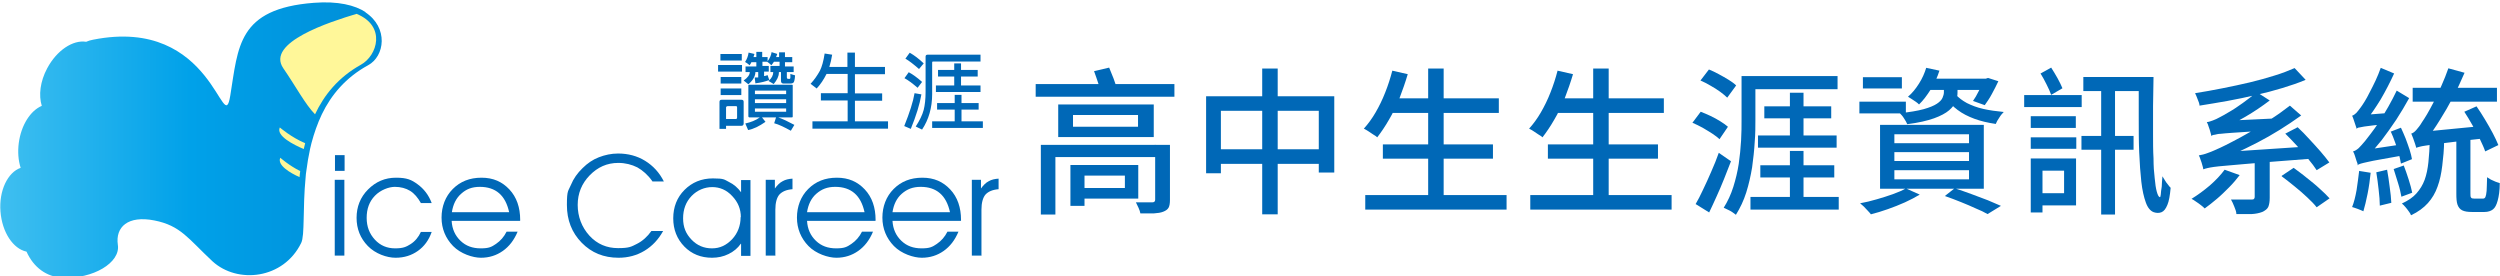
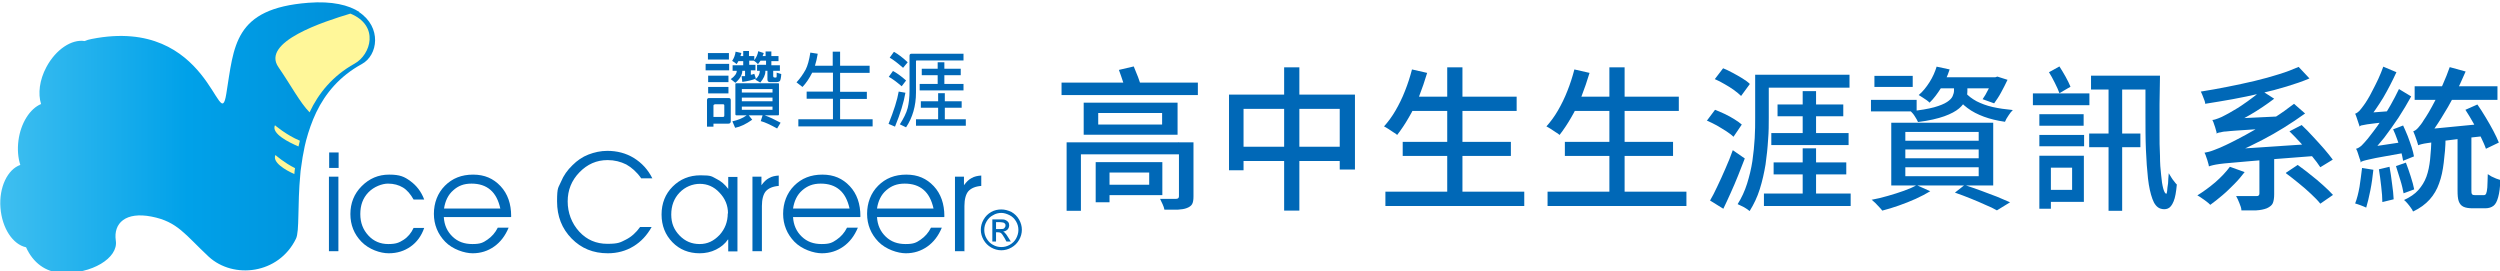
- <svg xmlns="http://www.w3.org/2000/svg" version="1.1" viewBox="0 0 1065 117.3">
+ <svg xmlns="http://www.w3.org/2000/svg" version="1.1" viewBox="0 0 1083.8 117.3">
  <defs>
    <style>
      .cls-1 {
+         fill: #0068b6;
+       }
+ 
+       .cls-2 {
        fill: #0068b7;
      }

-       .cls-2 {
+       .cls-3 {
        fill: url(#_未命名漸層);
      }

-       .cls-3 {
+       .cls-4 {
        fill: #fff799;
      }
    </style>
-     <linearGradient id="_未命名漸層" data-name="未命名漸層" x1=".1" y1="659.7" x2="162.8" y2="659.7" gradientTransform="translate(0 -600)" gradientUnits="userSpaceOnUse">
+     <linearGradient id="_未命名漸層" data-name="未命名漸層" x1=".1" y1="-539.7" x2="162.8" y2="-539.7" gradientTransform="translate(0 -480) scale(1 -1)" gradientUnits="userSpaceOnUse">
      <stop offset="0" stop-color="#3fbff0" />
      <stop offset=".5" stop-color="#00a1e9" />
      <stop offset="1" stop-color="#008dd7" />
    </linearGradient>
  </defs>
  <g>
    <g id="_圖層_1" data-name="圖層_1">
-       <g>
-         <g id="_圖層_1-2">
-           <path class="cls-2" d="M155.8,5.2c-4.6-3-11.8-4.8-22.1-4-32.5,2.5-32.2,18.8-35.6,39.5-3.1,19-6.9-34-58.4-23.8-1.1.2-2.1.5-3,.9-5.6-.9-12.5,3.6-16.6,11.3-3,5.6-3.7,11.5-2.3,16-4.8,2-8.8,8.2-9.8,15.8-.5,3.8-.2,7.5.8,10.6-5.5,1.9-9.3,9.7-8.6,18.6.7,8.9,5.4,15.9,11.1,17.1,3,6.7,8.5,10.8,15.4,11.1,12.9.6,24.7-6.4,23.5-14-1.1-7.6,4.3-12.6,15.5-10.4,11.3,2.2,14.5,7.8,24.8,17.4,10.7,9.8,30.3,7.6,37.8-7.8,1.6-3.2.6-14.6,1.9-28,0-.9.2-1.8.3-2.7.4-3.1.9-6.2,1.6-9.4.2-.8.4-1.7.6-2.5,1.1-4.1,2.5-8.2,4.4-12.2,4-8.3,10.2-15.7,19.7-20.9,7.1-3.8,8.8-16-1.2-22.6h.2Z" />
-           <g>
-             <path class="cls-3" d="M151.9,5.9c-11.3,3.4-38.8,12.2-31.2,23.2,5.5,8,9.3,15.3,13.5,19.6,3.9-8.3,10-15.8,19.5-21.1,7.1-3.9,10.9-16.5-1.8-21.7Z" />
-             <path class="cls-3" d="M129.4,63.5c.2-.8.4-1.7.6-2.5-5.8-2.4-10.8-6.7-10.8-6.7-1.7,3.6,6,7.4,10.2,9.2Z" />
-             <path class="cls-3" d="M127.6,75.6c0-.9.2-1.8.3-2.7-4.8-2.4-8.5-5.7-8.5-5.7-1.4,3.1,4,6.4,8.3,8.3h-.1Z" />
+       <g id="_圖層_1-2" data-name="_圖層_1">
+         <g>
+           <g id="_圖層_1-2">
+             <path class="cls-3" d="M155.8,5.2c-4.6-3-11.8-4.8-22.1-4-32.5,2.5-32.2,18.8-35.6,39.5-3.1,19-6.9-34-58.4-23.8-1.1.2-2.1.5-3,.9-5.6-.9-12.5,3.6-16.6,11.3-3,5.6-3.7,11.5-2.3,16-4.8,2-8.8,8.2-9.8,15.8-.5,3.8-.2,7.5.8,10.6-5.5,1.9-9.3,9.7-8.6,18.6.7,8.9,5.4,15.9,11.1,17.1,3,6.7,8.5,10.8,15.4,11.1,12.9.6,24.7-6.4,23.5-14-1.1-7.6,4.3-12.6,15.5-10.4,11.3,2.2,14.5,7.8,24.8,17.4,10.7,9.8,30.3,7.6,37.8-7.8,1.6-3.2.6-14.6,1.9-28,0-.9.2-1.8.3-2.7.4-3.1.9-6.2,1.6-9.4.2-.8.4-1.7.6-2.5,1.1-4.1,2.5-8.2,4.4-12.2,4-8.3,10.2-15.7,19.7-20.9,7.1-3.8,8.8-16-1.2-22.6,0,0,.2,0,.2,0Z" />
+             <g>
+               <path class="cls-4" d="M151.9,5.9c-11.3,3.4-38.8,12.2-31.2,23.2,5.5,8,9.3,15.3,13.5,19.6,3.9-8.3,10-15.8,19.5-21.1,7.1-3.9,10.9-16.5-1.8-21.7Z" />
+               <path class="cls-4" d="M129.4,63.5c.2-.8.4-1.7.6-2.5-5.8-2.4-10.8-6.7-10.8-6.7-1.7,3.6,6,7.4,10.2,9.2Z" />
+               <path class="cls-4" d="M127.6,75.6c0-.9.2-1.8.3-2.7-4.8-2.4-8.5-5.7-8.5-5.7-1.4,3.1,4,6.4,8.3,8.3h-.1Z" />
+             </g>
+             <g>
+               <path class="cls-2" d="M146.8,72.8h-4.1v-6.7h4.1v6.7ZM142.6,108.9v-32.3h4.1v32.3s-4.1,0-4.1,0Z" />
+               <path class="cls-2" d="M179.3,86.5c-1.3-2.3-2.8-4.1-4.6-5.2s-4-1.7-6.5-1.7-6.1,1.3-8.5,3.8-3.5,5.6-3.5,9.4,1.2,6.8,3.5,9.3,5.2,3.7,8.6,3.7,4.7-.6,6.6-1.8c1.9-1.2,3.4-3,4.4-5.2h4.6c-1.2,3.5-3.2,6.2-5.9,8.1s-5.8,2.9-9.5,2.9-8.6-1.7-11.8-5-4.8-7.3-4.8-12,1.6-8.8,4.9-12.1c3.3-3.3,7.2-5,11.9-5s6.6.9,9.2,2.8,4.7,4.5,6,8h-4.6,0Z" />
+               <path class="cls-2" d="M221.5,94.1h-29.1c.2,3.5,1.5,6.3,3.8,8.5s5.1,3.2,8.6,3.2,4.6-.6,6.5-1.9,3.4-3,4.5-5.2h4.7c-1.5,3.6-3.6,6.3-6.3,8.2-2.7,1.9-5.8,2.9-9.3,2.9s-8.7-1.7-11.9-5-4.9-7.4-4.9-12.1,1.6-9,4.8-12.2,7.2-4.8,12.2-4.8,8.8,1.7,11.9,5c3.1,3.3,4.6,7.7,4.6,13v.3h-.1ZM216.9,90.4c-.8-3.6-2.2-6.3-4.3-8.1s-4.8-2.7-8.2-2.7-5.8,1-7.9,2.9c-2.2,1.9-3.5,4.6-4,7.9,0,0,24.4,0,24.4,0Z" />
+               <path class="cls-2" d="M277.9,77.2c-1.9-2.7-4.1-4.6-6.4-5.9-2.4-1.2-5.1-1.9-8.1-1.9-4.8,0-8.8,1.8-12.2,5.3s-5.1,7.7-5.1,12.6,1.7,9.5,5,13.1,7.4,5.3,12.2,5.3,5.6-.6,8-1.8c2.4-1.2,4.5-3.1,6.2-5.5h5c-2,3.6-4.6,6.4-7.9,8.4s-7,3-11.1,3c-6.3,0-11.5-2.1-15.7-6.4s-6.3-9.6-6.3-16.1.6-5.8,1.7-8.5c1.1-2.7,2.8-5.1,5-7.2,2-2,4.3-3.6,6.9-4.6s5.3-1.6,8.2-1.6c4.2,0,8.1,1,11.5,3.1s6.1,5,8,8.8h-5.1.2Z" />
+               <path class="cls-2" d="M315.6,103.8c-1.3,1.9-3,3.3-5.2,4.4s-4.6,1.6-7.1,1.6c-4.7,0-8.7-1.6-11.8-4.8s-4.7-7.2-4.7-12,1.6-8.9,4.8-12.1c3.2-3.2,7.2-4.9,12.1-4.9s4.8.5,6.8,1.5c2.1,1,3.8,2.5,5.2,4.4v-5.2h4v32.3h-4v-5.1h0ZM315.6,92.5c0-3.4-1.2-6.4-3.7-9-2.4-2.6-5.3-3.8-8.5-3.8s-6.4,1.3-8.8,3.8-3.6,5.7-3.6,9.5,1.2,6.6,3.6,9.1,5.3,3.7,8.7,3.7,6.1-1.3,8.6-3.9c2.4-2.6,3.6-5.8,3.6-9.4h0Z" />
+               <path class="cls-2" d="M330.4,108.9h-4.2v-32.3h3.9v3.7c1-1.4,2.1-2.5,3.3-3.1,1.2-.7,2.6-1,4.2-1.1v4.5c-2.6.2-4.4,1-5.6,2.3-1.1,1.3-1.7,3.5-1.7,6.4v19.5h.1Z" />
+               <path class="cls-2" d="M372.9,94.1h-29.1c.2,3.5,1.5,6.3,3.8,8.5s5.1,3.2,8.6,3.2,4.6-.6,6.5-1.9,3.4-3,4.5-5.2h4.7c-1.5,3.6-3.6,6.3-6.3,8.2s-5.8,2.9-9.3,2.9-8.7-1.7-11.9-5c-3.2-3.3-4.9-7.4-4.9-12.1s1.6-9,4.8-12.2c3.2-3.2,7.2-4.8,12.2-4.8s8.8,1.7,11.9,5,4.6,7.7,4.6,13v.3h-.1ZM368.3,90.4c-.8-3.6-2.2-6.3-4.3-8.1s-4.8-2.7-8.2-2.7-5.8,1-8,2.9-3.5,4.6-4,7.9c0,0,24.5,0,24.5,0Z" />
+               <path class="cls-2" d="M409.3,94.1h-29.1c.2,3.5,1.5,6.3,3.8,8.5s5.1,3.2,8.6,3.2,4.6-.6,6.5-1.9,3.4-3,4.5-5.2h4.7c-1.5,3.6-3.6,6.3-6.3,8.2s-5.8,2.9-9.3,2.9-8.7-1.7-11.9-5c-3.2-3.3-4.9-7.4-4.9-12.1s1.6-9,4.8-12.2c3.2-3.2,7.2-4.8,12.2-4.8s8.8,1.7,11.9,5,4.6,7.7,4.6,13v.3h-.1ZM404.7,90.4c-.8-3.6-2.2-6.3-4.3-8.1s-4.8-2.7-8.2-2.7-5.8,1-8,2.9-3.5,4.6-4,7.9c0,0,24.5,0,24.5,0Z" />
+               <path class="cls-2" d="M418.2,108.9h-4.2v-32.3h3.9v3.7c1-1.4,2.1-2.5,3.3-3.1,1.2-.7,2.6-1,4.2-1.1v4.5c-2.6.2-4.4,1-5.6,2.3-1.1,1.3-1.7,3.5-1.7,6.4v19.5h.1Z" />
+             </g>
+             <g>
+               <path class="cls-2" d="M316.1,27.7v2.8h-10.2v-2.8h10.2ZM309.3,54.9h-2.8v-11.5c0-.6.3-.9.9-.9h8.5c.6,0,.9.3.9.9v9.2c0,.6-.3,1-1,1h-6.5v1.4h0ZM316,23v2.8h-9.1v-2.8h9.1ZM315.8,32.8v2.8h-8.8v-2.8h8.8ZM315.8,37.7v2.8h-8.8v-2.8h8.8ZM309.8,45.3c-.3,0-.5.2-.5.5v4.9h4.1c.4,0,.6-.2.6-.6v-4.4c0-.3-.2-.5-.5-.5h-3.7ZM328.2,30.5v-2.4h3.9v-1.8h-2.4c-.3.5-.7,1-1.1,1.5-.7-.7-1.3-1.2-1.8-1.5h-2v1.8h2.7v2.4h-2v1.9c.5,0,1.1-.3,1.5-.4l.7,2.1c-1.6.6-3.5,1.1-5.9,1.4l-.3-2.5h1.5v-2.3h-1.2c0,1.7-1,3.5-3,5.2l-2-1.6c1.7-1.2,2.6-2.4,2.6-3.6h-1.8v-2.4h4.6v-1.8h-2.1c-.2.5-.5.9-.8,1.3-.7-.7-1.4-1.1-1.9-1.4.8-1.2,1.3-2.5,1.5-4l2.5.6c-.1.4-.3.8-.4,1.3h1.2v-2.2h2.5v2.2h2.3v1.8c.9-1.2,1.5-2.5,1.7-3.9l2.4.8c-.1.4-.3.8-.5,1.3h1.3v-2h2.5v2h3.1v2.2h-3.1v1.8h3.7v2.4h-2.9v2.2c0,.5.2.7.6.7h.7s.2-.2.2-.5v-1.6l2,.6c-.1,1.8-.4,2.9-.7,3.1-.4.3-.8.4-1.3.4h-2.9c-.7,0-1.1-.4-1.1-1.1v-3.8h-.9v.3c0,1.5-.8,3.1-2.2,4.8l-2.2-1.3c1.4-1.2,2-2.5,2-3.8h-1.6.4v-.2ZM319.2,50c-.2,0-.4-.2-.4-.4v-13.2c0-.2.1-.3.4-.3h18.1c.3,0,.4,0,.4.3v13.2c0,.3-.1.4-.4.4h-5.8c2,.7,4.3,1.8,6.9,3.2l-1.5,2.5c-2.9-1.6-5.2-2.7-7.1-3.2l.8-2.5h-6l1.5,1.9c-2.7,1.9-5.2,3.1-7.4,3.5l-1.2-2.8c2.3-.5,4.4-1.3,6.2-2.6h-4.6s.1,0,.1,0ZM321.6,46.2v1.4h13.3v-1.4h-13.3ZM334.9,40.1v-1.5h-13.3v1.5h13.3ZM334.9,43.9v-1.6h-13.3v1.6h13.3Z" />
+               <path class="cls-2" d="M361.1,42.8h-11.4v-3.1h11.4v-8.2h-9c-1.2,2.4-2.6,4.5-4.2,6.2l-2.6-2c1.6-1.7,2.9-3.6,4-5.6.8-1.6,1.5-4,2-7.3l3.2.5c-.3,1.9-.7,3.6-1.2,5.2h7.7v-6.1h3.2v6.1h12.8v3.1h-12.8v8.2h11.6v3.1h-11.6v8.8h14.1v3.1h-32.2v-3.1h15v-8.8h0Z" />
+               <path class="cls-2" d="M387,30.7c1.7.9,3.7,2.3,5.8,4.2l-1.9,2.5c-2.2-1.9-4.1-3.3-5.6-4.1l1.8-2.5h0ZM392.5,40.3c-.7,4.1-2.2,9-4.5,14.6l-2.8-1.2c2.3-5.7,3.8-10.4,4.4-14l2.9.5h0ZM387.6,22.5c1.8,1,3.8,2.5,5.9,4.5l-2,2.4c-2.3-2-4.2-3.5-5.8-4.4l1.8-2.5h.1ZM417.6,26.2h-20.1c-.3,0-.4.1-.4.4v13.5c0,5.8-1.5,10.9-4.3,15.1l-2.7-1.3c1.6-2.5,2.8-4.8,3.4-7.1.5-2,.8-4.6.8-7.6v-15.1c0-.5.3-.8.8-.8h22.6v2.9h0ZM406.7,46.7h-7.5v-2.8h7.5v-3.5h2.9v3.5h7.3v2.8h-7.3v5h9.1v2.8h-21.6v-2.8h9.6v-5h0ZM406.5,32.6h-6.9v-2.8h6.9v-2.8h2.9v2.8h7.1v2.8h-7.1v3.8h8.3v2.8h-19v-2.8h7.8s0-3.9,0-3.8h0Z" />
+             </g>
          </g>
          <g>
-             <path class="cls-1" d="M146.8,72.8h-4.1v-6.7h4.1v6.7ZM142.6,108.9v-32.3h4.1v32.3s-4.1,0-4.1,0Z" />
-             <path class="cls-1" d="M179.3,86.5c-1.3-2.3-2.8-4.1-4.6-5.2s-4-1.7-6.5-1.7-6.1,1.3-8.5,3.8-3.5,5.6-3.5,9.4,1.2,6.8,3.5,9.3,5.2,3.7,8.6,3.7,4.7-.6,6.6-1.8c1.9-1.2,3.4-3,4.4-5.2h4.6c-1.2,3.5-3.2,6.2-5.9,8.1s-5.8,2.9-9.5,2.9-8.6-1.7-11.8-5-4.8-7.3-4.8-12,1.6-8.8,4.9-12.1c3.3-3.3,7.2-5,11.9-5s6.6.9,9.2,2.8,4.7,4.5,6,8h-4.6,0Z" />
-             <path class="cls-1" d="M221.5,94.1h-29.1c.2,3.5,1.5,6.3,3.8,8.5s5.1,3.2,8.6,3.2,4.6-.6,6.5-1.9,3.4-3,4.5-5.2h4.7c-1.5,3.6-3.6,6.3-6.3,8.2-2.7,1.9-5.8,2.9-9.3,2.9s-8.7-1.7-11.9-5-4.9-7.4-4.9-12.1,1.6-9,4.8-12.2,7.2-4.8,12.2-4.8,8.8,1.7,11.9,5c3.1,3.3,4.6,7.7,4.6,13v.3h-.1ZM216.9,90.4c-.8-3.6-2.2-6.3-4.3-8.1s-4.8-2.7-8.2-2.7-5.8,1-7.9,2.9c-2.2,1.9-3.5,4.6-4,7.9h24.4Z" />
-             <path class="cls-1" d="M277.9,77.2c-1.9-2.7-4.1-4.6-6.4-5.9-2.4-1.2-5.1-1.9-8.1-1.9-4.8,0-8.8,1.8-12.2,5.3s-5.1,7.7-5.1,12.6,1.7,9.5,5,13.1,7.4,5.3,12.2,5.3,5.6-.6,8-1.8c2.4-1.2,4.5-3.1,6.2-5.5h5c-2,3.6-4.6,6.4-7.9,8.4s-7,3-11.1,3c-6.3,0-11.5-2.1-15.7-6.4s-6.3-9.6-6.3-16.1.6-5.8,1.7-8.5c1.1-2.7,2.8-5.1,5-7.2,2-2,4.3-3.6,6.9-4.6s5.3-1.6,8.2-1.6c4.2,0,8.1,1,11.5,3.1s6.1,5,8,8.8h-5.1.2Z" />
-             <path class="cls-1" d="M315.6,103.8c-1.3,1.9-3,3.3-5.2,4.4s-4.6,1.6-7.1,1.6c-4.7,0-8.7-1.6-11.8-4.8s-4.7-7.2-4.7-12,1.6-8.9,4.8-12.1c3.2-3.2,7.2-4.9,12.1-4.9s4.8.5,6.8,1.5c2.1,1,3.8,2.5,5.2,4.4v-5.2h4v32.3h-4v-5.1h0ZM315.6,92.5c0-3.4-1.2-6.4-3.7-9-2.4-2.6-5.3-3.8-8.5-3.8s-6.4,1.3-8.8,3.8-3.6,5.7-3.6,9.5,1.2,6.6,3.6,9.1,5.3,3.7,8.7,3.7,6.1-1.3,8.6-3.9c2.4-2.6,3.6-5.8,3.6-9.4h0Z" />
-             <path class="cls-1" d="M330.4,108.9h-4.2v-32.3h3.9v3.7c1-1.4,2.1-2.5,3.3-3.1,1.2-.7,2.6-1,4.2-1.1v4.5c-2.6.2-4.4,1-5.6,2.3-1.1,1.3-1.7,3.5-1.7,6.4v19.5h.1Z" />
-             <path class="cls-1" d="M372.9,94.1h-29.1c.2,3.5,1.5,6.3,3.8,8.5s5.1,3.2,8.6,3.2,4.6-.6,6.5-1.9,3.4-3,4.5-5.2h4.7c-1.5,3.6-3.6,6.3-6.3,8.2s-5.8,2.9-9.3,2.9-8.7-1.7-11.9-5c-3.2-3.3-4.9-7.4-4.9-12.1s1.6-9,4.8-12.2c3.2-3.2,7.2-4.8,12.2-4.8s8.8,1.7,11.9,5,4.6,7.7,4.6,13v.3h-.1ZM368.3,90.4c-.8-3.6-2.2-6.3-4.3-8.1s-4.8-2.7-8.2-2.7-5.8,1-8,2.9-3.5,4.6-4,7.9h24.5Z" />
-             <path class="cls-1" d="M409.3,94.1h-29.1c.2,3.5,1.5,6.3,3.8,8.5s5.1,3.2,8.6,3.2,4.6-.6,6.5-1.9,3.4-3,4.5-5.2h4.7c-1.5,3.6-3.6,6.3-6.3,8.2s-5.8,2.9-9.3,2.9-8.7-1.7-11.9-5c-3.2-3.3-4.9-7.4-4.9-12.1s1.6-9,4.8-12.2c3.2-3.2,7.2-4.8,12.2-4.8s8.8,1.7,11.9,5,4.6,7.7,4.6,13v.3h-.1ZM404.7,90.4c-.8-3.6-2.2-6.3-4.3-8.1s-4.8-2.7-8.2-2.7-5.8,1-8,2.9-3.5,4.6-4,7.9h24.5Z" />
-             <path class="cls-1" d="M418.2,108.9h-4.2v-32.3h3.9v3.7c1-1.4,2.1-2.5,3.3-3.1,1.2-.7,2.6-1,4.2-1.1v4.5c-2.6.2-4.4,1-5.6,2.3-1.1,1.3-1.7,3.5-1.7,6.4v19.5h.1Z" />
-           </g>
-           <g>
-             <path class="cls-1" d="M316.1,27.7v2.8h-10.2v-2.8h10.2ZM309.3,54.9h-2.8v-11.5c0-.6.3-.9.9-.9h8.5c.6,0,.9.3.9.9v9.2c0,.6-.3,1-1,1h-6.5v1.4h0ZM316,23v2.8h-9.1v-2.8h9.1ZM315.8,32.8v2.8h-8.8v-2.8h8.8ZM315.8,37.7v2.8h-8.8v-2.8h8.8ZM309.8,45.3c-.3,0-.5.2-.5.5v4.9h4.1c.4,0,.6-.2.6-.6v-4.4c0-.3-.2-.5-.5-.5h-3.7ZM328.2,30.5v-2.4h3.9v-1.8h-2.4c-.3.5-.7,1-1.1,1.5-.7-.7-1.3-1.2-1.8-1.5h-2v1.8h2.7v2.4h-2v1.9c.5,0,1.1-.3,1.5-.4l.7,2.1c-1.6.6-3.5,1.1-5.9,1.4l-.3-2.5c.5,0,1,0,1.5,0v-2.3h-1.2c0,1.7-1,3.5-3,5.2l-2-1.6c1.7-1.2,2.6-2.4,2.6-3.6h-1.8v-2.4h4.6v-1.8h-2.1c-.2.5-.5.9-.8,1.3-.7-.7-1.4-1.1-1.9-1.4.8-1.2,1.3-2.5,1.5-4l2.5.6c-.1.4-.3.8-.4,1.3h1.2v-2.2h2.5v2.2h2.3v1.8c.9-1.2,1.5-2.5,1.7-3.9l2.4.8c-.1.4-.3.8-.5,1.3h1.3v-2h2.5v2h3.1v2.2h-3.1v1.8h3.7v2.4h-2.9v2.2c0,.5.2.7.6.7h.7s.2-.2.2-.5v-1.6l2,.6c-.1,1.8-.4,2.9-.7,3.1-.4.3-.8.4-1.3.4h-2.9c-.7,0-1.1-.4-1.1-1.1v-3.8h-.9v.3c0,1.5-.8,3.1-2.2,4.8l-2.2-1.3c1.4-1.2,2-2.5,2-3.8h-1.6.4ZM319.2,50c-.2,0-.4-.2-.4-.4v-13.2c0-.2.1-.3.4-.3h18.1c.3,0,.4,0,.4.3v13.2c0,.3-.1.4-.4.4h-5.8c2,.7,4.3,1.8,6.9,3.2l-1.5,2.5c-2.9-1.6-5.2-2.7-7.1-3.2l.8-2.5h-6l1.5,1.9c-2.7,1.9-5.2,3.1-7.4,3.5l-1.2-2.8c2.3-.5,4.4-1.3,6.2-2.6h-4.6.1ZM321.6,46.2v1.4s0,0,.1,0h13.1s.1,0,.1,0v-1.4h-13.3ZM334.9,40.1v-1.5s0,0-.1,0h-13.1s-.1,0-.1,0v1.5h13.3ZM334.9,43.9v-1.6h-13.3v1.6h13.3Z" />
-             <path class="cls-1" d="M361.1,42.8h-11.4v-3.1h11.4v-8.2h-9c-1.2,2.4-2.6,4.5-4.2,6.2l-2.6-2c1.6-1.7,2.9-3.6,4-5.6.8-1.6,1.5-4,2-7.3l3.2.5c-.3,1.9-.7,3.6-1.2,5.2h7.7v-6.1h3.2v6.1h12.8v3.1h-12.8v8.2h11.6v3.1h-11.6v8.8h14.1v3.1h-32.2v-3.1h15v-8.8h0Z" />
-             <path class="cls-1" d="M387,30.7c1.7.9,3.7,2.3,5.8,4.2l-1.9,2.5c-2.2-1.9-4.1-3.3-5.6-4.1l1.8-2.5h0ZM392.5,40.3c-.7,4.1-2.2,9-4.5,14.6l-2.8-1.2c2.3-5.7,3.8-10.4,4.4-14l2.9.5h0ZM387.6,22.5c1.8,1,3.8,2.5,5.9,4.5l-2,2.4c-2.3-2-4.2-3.5-5.8-4.4l1.8-2.5h.1ZM417.6,26.2h-20.1c-.3,0-.4.1-.4.4v13.5c0,5.8-1.5,10.9-4.3,15.1l-2.7-1.3c1.6-2.5,2.8-4.8,3.4-7.1.5-2,.8-4.6.8-7.6v-15.1c0-.5.3-.8.8-.8h22.6v2.9h0ZM406.7,46.7h-7.5v-2.8h7.5v-3.5h2.9v3.5h7.3v2.8h-7.3v5h9.1v2.8h-21.6v-2.8h9.6v-5h0ZM406.5,32.6h-6.9v-2.8h6.9v-2.8h2.9v2.8h7.1v2.8h-7.1v3.8h8.3v2.8h-19v-2.8h7.8s0-3.9,0-3.8h0Z" />
+             <path class="cls-2" d="M460.2,35.8h59.1v5.4h-59.1v-5.4ZM462.4,61.7h53.1v5.2h-46.9v24.5h-6.2v-29.7ZM469.8,44.5h40.7v13.9h-40.7v-13.9ZM475,70.3h6v17.4h-6v-17.4ZM476.1,49v5h27.7v-5h-27.7ZM478.4,70.3h25.5v14.3h-25.5v-4.5h19.8v-5.3h-19.8v-4.5ZM485.1,30.3l6.4-1.5c.6,1.4,1.2,2.9,1.9,4.7.6,1.7,1.1,3.1,1.4,4.3l-6.7,1.9c-.3-1.2-.7-2.7-1.3-4.4-.6-1.7-1.1-3.4-1.7-4.9h0ZM511,61.7h6.4v23.5c0,1.5-.2,2.6-.6,3.3-.4.7-1.2,1.3-2.3,1.7-1,.4-2.3.6-3.9.7h-5.8c-.1-.7-.4-1.5-.8-2.4s-.8-1.6-1.1-2.3h7c.8,0,1.2-.4,1.2-1.1v-23.5h-.1Z" />
+             <path class="cls-2" d="M532.9,41h54.5v32.5h-6.6v-26.3h-41.7v26.6h-6.3v-32.8h0ZM536.2,63.6h48.4v6.2h-48.4s0-6.2,0-6.2ZM556.7,29.2h6.6v62.1h-6.6V29.2Z" />
+             <path class="cls-2" d="M612.1,30.1l6.6,1.5c-1,3.4-2.2,6.8-3.5,10.2-1.4,3.3-2.8,6.4-4.5,9.2-1.6,2.8-3.3,5.3-5,7.5-.4-.4-1-.8-1.7-1.2-.7-.5-1.4-.9-2.1-1.4-.7-.5-1.4-.8-1.9-1.1,1.8-2,3.5-4.3,5-6.9,1.5-2.6,2.9-5.4,4.1-8.5,1.2-3,2.2-6.1,3-9.2h0ZM600.6,83.1h60.2v6.2h-60.2v-6.2ZM608.1,61.5h46.9v6.1h-46.9v-6.1ZM611,41.9h46.5v6.2h-46.5v-6.2ZM627.4,29.2h6.6v57h-6.6V29.2Z" />
+             <path class="cls-2" d="M682.5,30.1l6.6,1.5c-1,3.4-2.2,6.8-3.5,10.2-1.4,3.3-2.8,6.4-4.5,9.2-1.6,2.8-3.3,5.3-5,7.5-.4-.4-1-.8-1.7-1.2-.7-.5-1.4-.9-2.1-1.4-.7-.5-1.4-.8-1.9-1.1,1.8-2,3.5-4.3,5-6.9,1.5-2.6,2.9-5.4,4.1-8.5,1.2-3,2.2-6.1,3-9.2h0ZM670.9,83.1h60.2v6.2h-60.2v-6.2ZM678.4,61.5h46.9v6.1h-46.9v-6.1ZM681.3,41.9h46.5v6.2h-46.5v-6.2ZM697.7,29.2h6.6v57h-6.6V29.2Z" />
+             <path class="cls-2" d="M739.9,52.4l3.6-4.8c1.3.5,2.7,1.1,4.2,1.8s2.9,1.5,4.2,2.3,2.4,1.6,3.2,2.3l-3.6,5.3c-.8-.8-1.9-1.6-3.1-2.4-1.3-.8-2.7-1.7-4.1-2.5-1.5-.8-2.9-1.5-4.3-2.1h-.1ZM741.3,87c1-1.7,2.1-3.8,3.2-6.2,1.2-2.4,2.3-5,3.5-7.7s2.3-5.4,3.2-8l5.2,3.6c-.9,2.4-1.9,4.8-2.9,7.4-1,2.5-2.1,5.1-3.2,7.5-1.1,2.5-2.2,4.8-3.2,6.9l-5.8-3.6h0ZM743.4,34.3l3.6-4.7c1.3.5,2.7,1.2,4.2,2s2.9,1.6,4.2,2.4c1.3.8,2.4,1.6,3.2,2.4l-3.8,5.2c-.8-.8-1.8-1.6-3-2.5-1.3-.9-2.6-1.8-4.1-2.6-1.5-.9-2.9-1.6-4.3-2.2h0ZM760.8,32.4h6v18.6c0,2.9,0,6.1-.3,9.6-.2,3.5-.6,7.1-1.1,10.7-.6,3.6-1.4,7.2-2.5,10.7s-2.6,6.6-4.4,9.5c-.4-.3-.9-.7-1.5-1.1s-1.3-.8-2-1.1-1.3-.6-1.7-.8c1.7-2.7,3.1-5.7,4.1-8.9,1-3.2,1.8-6.5,2.3-9.8.5-3.4.8-6.7,1-9.9s.2-6.2.2-8.9v-18.6h0ZM763.5,32.4h38.3v5.6h-38.3v-5.6ZM764.7,83.9h37.6v5.4h-37.6v-5.4ZM767.9,57.7h33.5v5.2h-33.5v-5.2ZM768.9,70.4h31.5v5.2h-31.5v-5.2ZM770.6,45.3h28.5v5.1h-28.5v-5.1ZM781.5,39.5h5.8v20.2h-5.8v-20.2ZM781.5,64.3h5.8v22h-5.8v-22Z" />
+             <path class="cls-2" d="M811.1,43.3h19.8v5h-19.8v-5ZM831,80.3l5.8,2.6c-1.8,1.1-3.9,2.2-6.3,3.3-2.4,1.1-4.8,2-7.3,2.9s-4.9,1.6-7.2,2.2c-.3-.4-.7-.9-1.3-1.5s-1.1-1.2-1.7-1.8c-.6-.6-1.2-1-1.6-1.4,2.3-.4,4.7-1,7.1-1.7,2.4-.7,4.7-1.4,6.9-2.2,2.2-.8,4.1-1.6,5.6-2.5h0ZM812.6,32.9h16.6v4.8h-16.6v-4.8ZM819.9,53.2h44.2v27.2h-44.2v-27.2ZM826,57.2v3.8h31.8v-3.8h-31.8ZM826,64.8v3.8h31.8v-3.8h-31.8ZM826,72.5v3.9h31.8v-3.9h-31.8ZM847.1,36.9h5.8v2.5c0,1.2-.2,2.5-.7,3.8s-1.5,2.6-2.9,3.8-3.6,2.4-6.4,3.4c-2.8,1-6.6,1.9-11.4,2.5-.3-.7-.8-1.6-1.4-2.5-.6-1-1.3-1.7-1.8-2.2,4.2-.4,7.6-1,10.2-1.7,2.5-.7,4.4-1.5,5.6-2.3,1.2-.8,2-1.6,2.4-2.5s.6-1.7.6-2.4v-2.4h0ZM839.6,28.9l5.6,1.2c-.9,2.8-2.1,5.5-3.7,8-1.6,2.5-3.2,4.7-5,6.4-.3-.4-.8-.7-1.3-1.1-.6-.4-1.2-.8-1.8-1.2s-1.2-.7-1.6-1c1.8-1.5,3.3-3.4,4.7-5.6s2.4-4.5,3.1-6.8h0ZM838.8,33.5h27.3v4.8h-27.3v-4.8ZM847.5,83.5l4.2-3.3c2.4.8,4.8,1.6,7.2,2.5s4.7,1.8,6.9,2.6c2.2.9,4,1.7,5.6,2.4l-5.7,3.5c-1.4-.8-3-1.6-5-2.4-1.9-.9-4.1-1.8-6.3-2.7s-4.6-1.8-6.9-2.6ZM852.2,40.3c1.1,1.3,2.7,2.5,4.7,3.6,2,1,4.3,1.9,7,2.5s5.5,1,8.7,1.3c-.6.6-1.3,1.4-1.9,2.4-.7,1-1.2,1.9-1.5,2.7-3.4-.5-6.4-1.2-9.1-2.2-2.7-1-5.1-2.2-7.2-3.8-2.1-1.5-3.7-3.4-5-5.5l4.5-.9h-.2ZM864,33.5h1l.9-.3,4.4,1.4c-.8,1.8-1.8,3.6-2.8,5.5s-2.1,3.4-3,4.7l-5-1.8c.8-1.1,1.6-2.5,2.4-4.1.9-1.6,1.6-3.1,2.1-4.5v-.9h0Z" />
+             <path class="cls-2" d="M881.3,40.5h24.5v5.1h-24.5v-5.1ZM884.1,49.5h19.2v5h-19.2v-5ZM884.1,58.5h19.4v4.9h-19.4v-4.9ZM884.1,67.5h5v23h-5v-23ZM886.6,67.5h16.8v20h-16.8v-5.2h11.7v-9.6h-11.7v-5.2ZM888.3,31.3l4.5-2.5c.9,1.4,1.8,2.9,2.7,4.5.9,1.6,1.6,3.1,2.1,4.3l-4.8,2.8c-.4-1.2-1.1-2.7-2-4.5s-1.7-3.3-2.6-4.7h0ZM905.7,57.9h22.2v5.9h-22.2v-5.9ZM906.5,32.8h26.4v6h-26.4v-6ZM914.1,36.7h5.9v54.7h-5.9v-54.7ZM930,32.8h6.4c0,4.2-.2,8.3-.2,12.4v11.8c0,3.8,0,7.2.2,10.5,0,3.2.2,6,.5,8.4.2,2.4.5,4.3.9,5.8.4,1.4.8,2.2,1.3,2.3.2,0,.3-.4.4-1.2,0-.8.2-1.9.4-3.3,0-1.3.2-2.8.3-4.4.3.5.7,1.1,1.1,1.8.4.6.8,1.3,1.3,1.8.4.6.8,1,1.1,1.3-.3,3.2-.7,5.7-1.4,7.3-.7,1.7-1.5,2.7-2.5,3.1s-2.1.4-3.3,0c-1.4-.5-2.6-1.9-3.4-4.2-.8-2.2-1.5-5.2-1.9-8.8-.4-3.6-.7-7.8-.9-12.5-.2-4.7-.2-9.8-.2-15.2v-16.9h0Z" />
+             <path class="cls-2" d="M966.7,72.3l6.4,2.3c-1.3,1.7-2.8,3.5-4.5,5.2s-3.4,3.4-5.2,4.9-3.5,2.9-5.2,4.1c-.4-.4-.9-.9-1.6-1.4-.7-.5-1.4-1.1-2.1-1.5-.7-.5-1.3-.9-1.9-1.2,2.6-1.6,5.2-3.5,7.8-5.7,2.5-2.2,4.6-4.4,6.3-6.7ZM996.5,29l4.7,5c-3,1.3-6.3,2.4-9.9,3.5-3.6,1.1-7.4,2.1-11.4,3s-8,1.8-12,2.5-8,1.4-11.9,2c0-.8-.4-1.7-.8-2.7-.4-1-.7-1.9-1.1-2.6,3.8-.6,7.7-1.3,11.7-2.1s7.8-1.6,11.6-2.5,7.3-1.9,10.5-2.9c3.3-1,6.1-2.1,8.6-3.2h0ZM957.6,72.1c0-.4-.2-1-.4-1.7s-.4-1.5-.7-2.2c-.2-.8-.5-1.4-.8-2,1.2-.2,2.5-.5,4-1.1,1.5-.5,3.2-1.3,5.2-2.2,1.2-.5,2.8-1.4,5-2.5s4.7-2.5,7.5-4.1,5.7-3.3,8.6-5.3c3-1.9,5.8-3.9,8.5-6l4.8,4.2c-6,4.3-12.2,8.2-18.6,11.5-6.4,3.3-12.7,6.2-18.9,8.6h0c-.8.4-1.6.7-2.1,1-.6.3-1.1.5-1.5.8s-.6.6-.6.8v.2h0ZM957.6,72.1v-4.8l3.9-2.2,42.2-2.8v5.3c-6.5.5-12.1.9-16.8,1.3s-8.6.7-11.9,1c-3.2.3-5.9.5-7.9.7-2.1.2-3.7.3-4.9.5s-2.1.3-2.8.5-1.3.3-1.7.5h0ZM961,57.9c0-.4-.2-1-.4-1.7s-.4-1.5-.7-2.2c-.2-.8-.5-1.4-.8-2,.8,0,1.7-.4,2.6-.7s1.9-.8,3-1.4c.8-.4,2.1-1.1,3.9-2.2,1.8-1,3.7-2.3,5.8-3.8s4.1-3,5.9-4.7l5.6,3.6c-3.3,2.5-6.7,4.8-10.3,6.9-3.6,2.1-7.1,3.9-10.5,5.4v.2c-.8.3-1.5.6-2,.9-.5.3-1,.6-1.4.9s-.6.6-.6.9h0ZM961,57.9v-4.4l3.3-1.9,25.1-1.2c-.2.8-.4,1.6-.5,2.6s-.2,1.8-.3,2.4c-4.6.3-8.4.5-11.5.7s-5.6.4-7.5.5-3.5.3-4.6.4c-1.1,0-2,.3-2.5.4-.6,0-1.1.3-1.5.4h0ZM979.5,66.2h6.4v18c0,1.7-.2,2.9-.6,3.9-.4.9-1.3,1.6-2.6,2.2-1.3.5-2.8.8-4.6.9h-6.4c0-.9-.4-2-.9-3.2s-.9-2.2-1.4-3h8.7c.5,0,.9,0,1.1-.3.2-.2.3-.4.3-.8v-17.9.2ZM991,74.9l5.1-3.4c1.7,1.3,3.6,2.6,5.5,4.2,1.9,1.5,3.8,3,5.5,4.6,1.7,1.5,3.1,2.9,4.3,4.2l-5.5,3.8c-1-1.3-2.4-2.7-4-4.2-1.7-1.6-3.4-3.1-5.4-4.7-1.9-1.6-3.8-3-5.5-4.3v-.2h0ZM992.6,56.9l5.2-2.7c1.7,1.6,3.3,3.2,5,5.1,1.7,1.8,3.3,3.6,4.8,5.3,1.5,1.7,2.7,3.3,3.7,4.6l-5.4,3.3c-.9-1.4-2.1-3-3.6-4.8s-3.1-3.7-4.8-5.6c-1.7-1.9-3.4-3.6-5-5.2h0Z" />
+             <path class="cls-2" d="M1023.9,72.8l5,.8c-.3,2.9-.7,5.9-1.3,8.9s-1.2,5.5-1.8,7.5c-.6-.3-1.4-.6-2.4-1s-1.8-.6-2.4-.8c.8-2,1.4-4.4,1.9-7.2.4-2.8.8-5.5,1.1-8.2h0ZM1022.9,54.9c0-.4-.3-1-.5-1.7s-.5-1.4-.7-2.1c-.2-.7-.5-1.4-.7-1.8.6-.2,1.2-.6,1.8-1.2.6-.6,1.2-1.5,1.9-2.4.4-.5.9-1.3,1.6-2.4.7-1.1,1.4-2.4,2.2-4s1.7-3.2,2.5-5,1.6-3.6,2.2-5.4l5.7,2.4c-1.7,3.7-3.6,7.4-5.7,11-2.2,3.6-4.4,6.8-6.6,9.5h0c-.8.5-1.4.9-1.8,1.2-.5.3-.9.6-1.3,1-.4.4-.6.7-.6,1h0ZM1023.4,70.3c0-.4-.2-1-.5-1.7-.2-.7-.5-1.5-.7-2.2s-.5-1.4-.8-1.9c.8-.2,1.6-.7,2.4-1.4.8-.8,1.7-1.8,2.7-3,.5-.6,1.3-1.7,2.4-3.1,1.1-1.4,2.3-3.1,3.6-5.1s2.6-4.1,3.9-6.4c1.3-2.3,2.5-4.6,3.6-6.9l5.3,3.2c-1.7,3.1-3.5,6.1-5.5,9.2-2,3-4.1,5.9-6.2,8.7-2.2,2.7-4.3,5.2-6.5,7.5h0c-.7.5-1.3.9-1.8,1.2-.5.3-1,.6-1.3,1-.4.4-.5.7-.5,1h-.1ZM1022.9,54.9v-4.2l2.4-1.7,11.7-.9c-.2.7-.3,1.5-.4,2.4v2.2c-2.6.3-4.8.5-6.5.7s-3,.4-3.9.5c-.9.2-1.6.3-2.1.4-.5,0-.8.3-1.1.4v.2h-.1ZM1023.4,70.3l-.3-4.5,2.5-1.8,17.3-2.6c0,.7,0,1.5-.2,2.5v2.3c-3.9.7-7.1,1.3-9.5,1.7s-4.3.8-5.6,1.1c-1.3.3-2.3.5-2.9.7s-1.1.4-1.4.6h.1ZM1031.3,73.4l4.6-1.1c.4,2.2.8,4.7,1.1,7.3.4,2.6.6,4.9.7,6.8l-4.9,1.2c0-1.9-.2-4.2-.5-6.8-.3-2.6-.6-5.1-1-7.4h0ZM1037.4,56.1l4.4-1.7c.7,1.4,1.3,3,2,4.6.6,1.7,1.2,3.2,1.7,4.8.5,1.5.8,2.9,1,4l-4.7,1.9c-.2-1.2-.5-2.6-.9-4.2s-1-3.2-1.6-4.9-1.2-3.2-1.9-4.7v.2h0ZM1038.7,72l4.3-1.5c.7,1.8,1.4,3.8,2.1,6s1.2,4,1.5,5.6l-4.6,1.7c-.3-1.6-.7-3.5-1.4-5.7s-1.3-4.2-1.9-6.1h0ZM1054.2,59.6h6c0,4-.4,7.7-.8,11s-1,6.2-2,8.9c-.9,2.6-2.3,5-4.1,7-1.8,2-4.2,3.8-7.2,5.2-.2-.5-.5-1.1-1-1.7-.4-.6-.9-1.2-1.4-1.8-.5-.6-1-1.1-1.5-1.5,2.6-1.2,4.7-2.6,6.2-4.3s2.7-3.6,3.5-5.8c.8-2.2,1.3-4.7,1.6-7.5.3-2.8.5-6,.6-9.5h.1ZM1048.3,63c0-.4-.3-1-.5-1.8-.2-.7-.5-1.5-.8-2.3s-.6-1.5-.8-2c.8-.2,1.5-.8,2.2-1.6s1.6-1.9,2.4-3.3c.5-.7,1.2-1.8,2.1-3.3s1.9-3.4,3-5.5,2.2-4.4,3.2-6.8c1.1-2.4,2-4.8,2.9-7.3l6.9,1.9c-1.5,3.5-3.1,7-4.9,10.4-1.8,3.4-3.7,6.7-5.6,9.7-1.9,3.1-3.8,5.8-5.7,8.3h0c-.9.6-1.6,1.1-2.2,1.4-.6.4-1.1.7-1.5,1.1-.4.4-.7.8-.7,1.1ZM1046.8,37.4h35.9v5.9h-35.9v-5.9ZM1048.3,63v-4.8l3.2-2.1,25.7-2.5c0,.8,0,1.8.2,2.8s.2,1.9.4,2.5c-4.9.5-9,1-12.3,1.4s-6,.7-8.1,1-3.7.5-4.9.7c-1.2.2-2.1.3-2.7.5s-1.2.3-1.6.5h.1ZM1065.4,58.1h6v24.3c0,.9,0,1.5.3,1.8.2.3.6.4,1.3.4h3.8c.4,0,.8-.2,1-.7s.4-1.3.5-2.6c0-1.3.2-3.2.2-5.8.4.3,1,.6,1.6,1,.6.3,1.3.6,2,.9s1.3.4,1.8.6c0,3.2-.4,5.7-.9,7.5s-1.1,3-2,3.7-2.1,1.1-3.6,1.1h-5.4c-1.7,0-3.1-.2-4.1-.7s-1.6-1.3-2-2.4-.5-2.7-.5-4.7v-24.3h0ZM1068.8,47.6l5.2-2.3c1.2,1.7,2.4,3.6,3.6,5.6s2.3,3.9,3.3,5.8c1,1.9,1.8,3.6,2.4,5.1l-5.6,2.7c-.5-1.5-1.3-3.2-2.2-5.1-1-1.9-2-3.9-3.2-6s-2.3-4-3.5-5.8h0Z" />
          </g>
        </g>
-         <g>
-           <path class="cls-1" d="M441.2,35.8h59.1v5.4h-59.1v-5.4ZM443.4,61.7h53.1v5.2h-46.9v24.5h-6.2v-29.7ZM450.8,44.5h40.7v13.9h-40.7v-13.9ZM456,70.3h6v17.4h-6v-17.4ZM457.1,49v5h27.7v-5h-27.7ZM459.4,70.3h25.5v14.3h-25.5v-4.5h19.8v-5.3h-19.8v-4.5ZM466.1,30.3l6.4-1.5c.6,1.4,1.2,2.9,1.9,4.7.6,1.7,1.1,3.1,1.4,4.3l-6.7,1.9c-.3-1.2-.7-2.7-1.3-4.4-.6-1.7-1.1-3.4-1.7-4.9h0ZM492,61.7h6.4v23.5c0,1.5-.2,2.6-.6,3.3-.4.7-1.2,1.3-2.3,1.7-1,.4-2.3.6-3.9.7-1.6,0-3.5,0-5.8,0-.1-.7-.4-1.5-.8-2.4s-.8-1.6-1.1-2.3c.9,0,1.9,0,2.9,0h4.1c.8,0,1.2-.4,1.2-1.1v-23.5h-.1Z" />
-           <path class="cls-1" d="M513.9,41h54.5v32.5h-6.6v-26.3h-41.7v26.6h-6.3v-32.8h0ZM517.2,63.6h48.4v6.2h-48.4s0-6.2,0-6.2ZM537.7,29.2h6.6v62.1h-6.6V29.2Z" />
-           <path class="cls-1" d="M593.1,30.1l6.6,1.5c-1,3.4-2.2,6.8-3.5,10.2-1.4,3.3-2.8,6.4-4.5,9.2-1.6,2.8-3.3,5.3-5,7.5-.4-.4-1-.8-1.7-1.2-.7-.5-1.4-.9-2.1-1.4-.7-.5-1.4-.8-1.9-1.1,1.8-2,3.5-4.3,5-6.9,1.5-2.6,2.9-5.4,4.1-8.5,1.2-3,2.2-6.1,3-9.2h0ZM581.6,83.1h60.2v6.2h-60.2v-6.2ZM589.1,61.5h46.9v6.1h-46.9v-6.1ZM592,41.9h46.5v6.2h-46.5v-6.2ZM608.4,29.2h6.6v57h-6.6V29.2Z" />
-           <path class="cls-1" d="M663.5,30.1l6.6,1.5c-1,3.4-2.2,6.8-3.5,10.2-1.4,3.3-2.8,6.4-4.5,9.2-1.6,2.8-3.3,5.3-5,7.5-.4-.4-1-.8-1.7-1.2-.7-.5-1.4-.9-2.1-1.4-.7-.5-1.4-.8-1.9-1.1,1.8-2,3.5-4.3,5-6.9,1.5-2.6,2.9-5.4,4.1-8.5,1.2-3,2.2-6.1,3-9.2h0ZM651.9,83.1h60.2v6.2h-60.2v-6.2ZM659.4,61.5h46.9v6.1h-46.9v-6.1ZM662.3,41.9h46.5v6.2h-46.5v-6.2ZM678.7,29.2h6.6v57h-6.6V29.2Z" />
-           <path class="cls-1" d="M720.9,52.4l3.6-4.8c1.3.5,2.7,1.1,4.2,1.8s2.9,1.5,4.2,2.3,2.4,1.6,3.2,2.3l-3.6,5.3c-.8-.8-1.9-1.6-3.1-2.4-1.3-.8-2.7-1.7-4.1-2.5-1.5-.8-2.9-1.5-4.3-2.1h-.1ZM722.3,87c1-1.7,2.1-3.8,3.2-6.2,1.2-2.4,2.3-5,3.5-7.7s2.3-5.4,3.2-8l5.2,3.6c-.9,2.4-1.9,4.8-2.9,7.4-1,2.5-2.1,5.1-3.2,7.5-1.1,2.5-2.2,4.8-3.2,6.9l-5.8-3.6h0ZM724.4,34.3l3.6-4.7c1.3.5,2.7,1.2,4.2,2s2.9,1.6,4.2,2.4c1.3.8,2.4,1.6,3.2,2.4l-3.8,5.2c-.8-.8-1.8-1.6-3-2.5-1.3-.9-2.6-1.8-4.1-2.6-1.5-.9-2.9-1.6-4.3-2.2h0ZM741.8,32.4h6v18.6c0,2.9,0,6.1-.3,9.6-.2,3.5-.6,7.1-1.1,10.7-.6,3.6-1.4,7.2-2.5,10.7s-2.6,6.6-4.4,9.5c-.4-.3-.9-.7-1.5-1.1s-1.3-.8-2-1.1-1.3-.6-1.7-.8c1.7-2.7,3.1-5.7,4.1-8.9,1-3.2,1.8-6.5,2.3-9.8.5-3.4.8-6.7,1-9.9s.2-6.2.2-8.9v-18.6h0ZM744.5,32.4h38.3v5.6h-38.3v-5.6ZM745.7,83.9h37.6v5.4h-37.6v-5.4ZM748.9,57.7h33.5v5.2h-33.5v-5.2ZM749.9,70.4h31.5v5.2h-31.5v-5.2ZM751.6,45.3h28.5v5.1h-28.5v-5.1ZM762.5,39.5h5.8v20.2h-5.8v-20.2ZM762.5,64.3h5.8v22h-5.8v-22Z" />
-           <path class="cls-1" d="M792.1,43.3h19.8v5h-19.8v-5ZM812,80.3l5.8,2.6c-1.8,1.1-3.9,2.2-6.3,3.3-2.4,1.1-4.8,2-7.3,2.9s-4.9,1.6-7.2,2.2c-.3-.4-.7-.9-1.3-1.5s-1.1-1.2-1.7-1.8c-.6-.6-1.2-1-1.6-1.4,2.3-.4,4.7-1,7.1-1.7,2.4-.7,4.7-1.4,6.9-2.2,2.2-.8,4.1-1.6,5.6-2.5h0ZM793.6,32.9h16.6v4.8h-16.6v-4.8ZM800.9,53.2h44.2v27.2h-44.2v-27.2ZM807,57.2v3.8h31.8v-3.8h-31.8ZM807,64.8v3.8h31.8v-3.8h-31.8ZM807,72.5v3.9h31.8v-3.9h-31.8ZM828.1,36.9h5.8v2.5c0,1.2-.2,2.5-.7,3.8s-1.5,2.6-2.9,3.8-3.6,2.4-6.4,3.4c-2.8,1-6.6,1.9-11.4,2.5-.3-.7-.8-1.6-1.4-2.5-.6-1-1.3-1.7-1.8-2.2,4.2-.4,7.6-1,10.2-1.7,2.5-.7,4.4-1.5,5.6-2.3,1.2-.8,2-1.6,2.4-2.5s.6-1.7.6-2.4v-2.4ZM820.6,28.9l5.6,1.2c-.9,2.8-2.1,5.5-3.7,8-1.6,2.5-3.2,4.7-5,6.4-.3-.4-.8-.7-1.3-1.1-.6-.4-1.2-.8-1.8-1.2s-1.2-.7-1.6-1c1.8-1.5,3.3-3.4,4.7-5.6s2.4-4.5,3.1-6.8h0ZM819.8,33.5h27.3v4.8h-27.3v-4.8ZM828.5,83.5l4.2-3.3c2.4.8,4.8,1.6,7.2,2.5s4.7,1.8,6.9,2.6c2.2.9,4,1.7,5.6,2.4l-5.7,3.5c-1.4-.8-3-1.6-5-2.4-1.9-.9-4.1-1.8-6.3-2.7s-4.6-1.8-6.9-2.6ZM833.2,40.3c1.1,1.3,2.7,2.5,4.7,3.6,2,1,4.3,1.9,7,2.5s5.5,1,8.7,1.3c-.6.6-1.3,1.4-1.9,2.4-.7,1-1.2,1.9-1.5,2.7-3.4-.5-6.4-1.2-9.1-2.2-2.7-1-5.1-2.2-7.2-3.8-2.1-1.5-3.7-3.4-5-5.5l4.5-.9h-.2ZM845,33.5h1l.9-.3,4.4,1.4c-.8,1.8-1.8,3.6-2.8,5.5s-2.1,3.4-3,4.7l-5-1.8c.8-1.1,1.6-2.5,2.4-4.1.9-1.6,1.6-3.1,2.1-4.5v-.9h0Z" />
-           <path class="cls-1" d="M862.3,40.5h24.5v5.1h-24.5v-5.1ZM865.1,49.5h19.2v5h-19.2v-5ZM865.1,58.5h19.4v4.9h-19.4v-4.9ZM865.1,67.5h5v23h-5v-23ZM867.6,67.5h16.8v20h-16.8v-5.2h11.7v-9.6h-11.7v-5.2ZM869.3,31.3l4.5-2.5c.9,1.4,1.8,2.9,2.7,4.5.9,1.6,1.6,3.1,2.1,4.3l-4.8,2.8c-.4-1.2-1.1-2.7-2-4.5s-1.7-3.3-2.6-4.7h0ZM886.7,57.9h22.2v5.9h-22.2v-5.9ZM887.5,32.8h26.4v6h-26.4v-6ZM895.1,36.7h5.9v54.7h-5.9v-54.7ZM911,32.8h6.4c0,4.2-.2,8.3-.2,12.4v11.8c0,3.8,0,7.2.2,10.5,0,3.2.2,6,.5,8.4.2,2.4.5,4.3.9,5.8.4,1.4.8,2.2,1.3,2.3.2,0,.3-.4.4-1.2,0-.8.2-1.9.4-3.3,0-1.3.2-2.8.3-4.4.3.5.7,1.1,1.1,1.8.4.6.8,1.3,1.3,1.8.4.6.8,1,1.1,1.3-.3,3.2-.7,5.7-1.4,7.3-.7,1.7-1.5,2.7-2.5,3.1s-2.1.4-3.3,0c-1.4-.5-2.6-1.9-3.4-4.2-.8-2.2-1.5-5.2-1.9-8.8-.4-3.6-.7-7.8-.9-12.5-.2-4.7-.2-9.8-.2-15.2v-16.9h0Z" />
-           <path class="cls-1" d="M947.7,72.3l6.4,2.3c-1.3,1.7-2.8,3.5-4.5,5.2s-3.4,3.4-5.2,4.9-3.5,2.9-5.2,4.1c-.4-.4-.9-.9-1.6-1.4-.7-.5-1.4-1.1-2.1-1.5-.7-.5-1.3-.9-1.9-1.2,2.6-1.6,5.2-3.5,7.8-5.7,2.5-2.2,4.6-4.4,6.3-6.7ZM977.5,29l4.7,5c-3,1.3-6.3,2.4-9.9,3.5-3.6,1.1-7.4,2.1-11.4,3s-8,1.8-12,2.5-8,1.4-11.9,2c0-.8-.4-1.7-.8-2.7-.4-1-.7-1.9-1.1-2.6,3.8-.6,7.7-1.3,11.7-2.1s7.8-1.6,11.6-2.5,7.3-1.9,10.5-2.9c3.3-1,6.1-2.1,8.6-3.2h0ZM938.6,72.1c0-.4-.2-1-.4-1.7s-.4-1.5-.7-2.2c-.2-.8-.5-1.4-.8-2,1.2-.2,2.5-.5,4-1.1,1.5-.5,3.2-1.3,5.2-2.2,1.2-.5,2.8-1.4,5-2.5s4.7-2.5,7.5-4.1,5.7-3.3,8.6-5.3c3-1.9,5.8-3.9,8.5-6l4.8,4.2c-6,4.3-12.2,8.2-18.6,11.5-6.4,3.3-12.7,6.2-18.9,8.6h0c-.8.4-1.6.7-2.1,1-.6.3-1.1.5-1.5.8s-.6.6-.6.8v.2ZM938.6,72.1v-4.8c0,0,3.9-2.2,3.9-2.2l42.2-2.8c0,.8,0,1.8,0,2.8v2.5c-6.5.5-12.1.9-16.8,1.3s-8.6.7-11.9,1c-3.2.3-5.9.5-7.9.7-2.1.2-3.7.3-4.9.5s-2.1.3-2.8.5-1.3.3-1.7.5ZM942,57.9c0-.4-.2-1-.4-1.7s-.4-1.5-.7-2.2c-.2-.8-.5-1.4-.8-2,.8,0,1.7-.4,2.6-.7s1.9-.8,3-1.4c.8-.4,2.1-1.1,3.9-2.2,1.8-1,3.7-2.3,5.8-3.8s4.1-3,5.9-4.7l5.6,3.6c-3.3,2.5-6.7,4.8-10.3,6.9-3.6,2.1-7.1,3.9-10.5,5.4v.2c-.8.3-1.5.6-2,.9-.5.3-1,.6-1.4.9s-.6.6-.6.9h0ZM942,57.9v-4.4l3.3-1.9,25.1-1.2c-.2.8-.4,1.6-.5,2.6s-.2,1.8-.3,2.4c-4.6.3-8.4.5-11.5.7s-5.6.4-7.5.5-3.5.3-4.6.4c-1.1,0-2,.3-2.5.4-.6,0-1.1.3-1.5.4h0ZM960.5,66.2h6.4v18c0,1.7-.2,2.9-.6,3.9-.4.9-1.3,1.6-2.6,2.2-1.3.5-2.8.8-4.6.9-1.8,0-3.9,0-6.4,0,0-.9-.4-2-.9-3.2s-.9-2.2-1.4-3c1.3,0,2.5,0,3.7,0h5c.5,0,.9,0,1.1-.3.2-.2.3-.4.3-.8,0,0,0-17.9,0-17.9ZM972,74.9l5.1-3.4c1.7,1.3,3.6,2.6,5.5,4.2,1.9,1.5,3.8,3,5.5,4.6,1.7,1.5,3.1,2.9,4.3,4.2l-5.5,3.8c-1-1.3-2.4-2.7-4-4.2-1.7-1.6-3.4-3.1-5.4-4.7-1.9-1.6-3.8-3-5.5-4.3v-.2ZM973.6,56.9l5.2-2.7c1.7,1.6,3.3,3.2,5,5.1,1.7,1.8,3.3,3.6,4.8,5.3,1.5,1.7,2.7,3.3,3.7,4.6l-5.4,3.3c-.9-1.4-2.1-3-3.6-4.8s-3.1-3.7-4.8-5.6c-1.7-1.9-3.4-3.6-5-5.2h0Z" />
-           <path class="cls-1" d="M1004.9,72.8l5,.8c-.3,2.9-.7,5.9-1.3,8.9s-1.2,5.5-1.8,7.5c-.6-.3-1.4-.6-2.4-1s-1.8-.6-2.4-.8c.8-2,1.4-4.4,1.9-7.2.4-2.8.8-5.5,1.1-8.2h0ZM1003.9,54.9c0-.4-.3-1-.5-1.7s-.5-1.4-.7-2.1c-.2-.7-.5-1.4-.7-1.8.6-.2,1.2-.6,1.8-1.2.6-.6,1.2-1.5,1.9-2.4.4-.5.9-1.3,1.6-2.4.7-1.1,1.4-2.4,2.2-4s1.7-3.2,2.5-5,1.6-3.6,2.2-5.4l5.7,2.4c-1.7,3.7-3.6,7.4-5.7,11-2.2,3.6-4.4,6.8-6.6,9.5h0c-.8.5-1.4.9-1.8,1.2-.5.3-.9.6-1.3,1-.4.4-.6.7-.6,1h0ZM1004.4,70.3c0-.4-.2-1-.5-1.7-.2-.7-.5-1.5-.7-2.2s-.5-1.4-.8-1.9c.8-.2,1.6-.7,2.4-1.4.8-.8,1.7-1.8,2.7-3,.5-.6,1.3-1.7,2.4-3.1,1.1-1.4,2.3-3.1,3.6-5.1s2.6-4.1,3.9-6.4c1.3-2.3,2.5-4.6,3.6-6.9l5.3,3.2c-1.7,3.1-3.5,6.1-5.5,9.2-2,3-4.1,5.9-6.2,8.7-2.2,2.7-4.3,5.2-6.5,7.5h0c-.7.5-1.3.9-1.8,1.2-.5.3-1,.6-1.3,1-.4.4-.5.7-.5,1h-.1ZM1003.9,54.9v-4.2c0,0,2.4-1.7,2.4-1.7l11.7-.9c-.2.7-.3,1.5-.4,2.4,0,.9,0,1.7,0,2.2-2.6.3-4.8.5-6.5.7s-3,.4-3.9.5c-.9.2-1.6.3-2.1.4-.5,0-.8.3-1.1.4v.2ZM1004.4,70.3l-.3-4.5,2.5-1.8,17.3-2.6c0,.7,0,1.5-.2,2.5v2.3c-3.9.7-7.1,1.3-9.5,1.7s-4.3.8-5.6,1.1c-1.3.3-2.3.5-2.9.7s-1.1.4-1.4.6h.1ZM1012.3,73.4l4.6-1.1c.4,2.2.8,4.7,1.1,7.3.4,2.6.6,4.9.7,6.8l-4.9,1.2c0-1.9-.2-4.2-.5-6.8-.3-2.6-.6-5.1-1-7.4h0ZM1018.4,56.1l4.4-1.7c.7,1.4,1.3,3,2,4.6.6,1.7,1.2,3.2,1.7,4.8.5,1.5.8,2.9,1,4l-4.7,1.9c-.2-1.2-.5-2.6-.9-4.2s-1-3.2-1.6-4.9-1.2-3.2-1.9-4.7v.2ZM1019.7,72l4.3-1.5c.7,1.8,1.4,3.8,2.1,6s1.2,4,1.5,5.6l-4.6,1.7c-.3-1.6-.7-3.5-1.4-5.7s-1.3-4.2-1.9-6.1h0ZM1035.2,59.6h6c0,4-.4,7.7-.8,11s-1,6.2-2,8.9c-.9,2.6-2.3,5-4.1,7-1.8,2-4.2,3.8-7.2,5.2-.2-.5-.5-1.1-1-1.7-.4-.6-.9-1.2-1.4-1.8-.5-.6-1-1.1-1.5-1.5,2.6-1.2,4.7-2.6,6.2-4.3s2.7-3.6,3.5-5.8c.8-2.2,1.3-4.7,1.6-7.5.3-2.8.5-6,.6-9.5h.1ZM1029.3,63c0-.4-.3-1-.5-1.8-.2-.7-.5-1.5-.8-2.3s-.6-1.5-.8-2c.8-.2,1.5-.8,2.2-1.6s1.6-1.9,2.4-3.3c.5-.7,1.2-1.8,2.1-3.3s1.9-3.4,3-5.5,2.2-4.4,3.2-6.8c1.1-2.4,2-4.8,2.9-7.3l6.9,1.9c-1.5,3.5-3.1,7-4.9,10.4-1.8,3.4-3.7,6.7-5.6,9.7-1.9,3.1-3.8,5.8-5.7,8.3h0c-.9.6-1.6,1.1-2.2,1.4-.6.4-1.1.7-1.5,1.1-.4.4-.7.8-.7,1.1ZM1027.8,37.4h35.9v5.9h-35.9v-5.9ZM1029.3,63v-4.8c0,0,3.2-2.1,3.2-2.1l25.7-2.5c0,.8,0,1.8.2,2.8s.2,1.9.4,2.5c-4.9.5-9,1-12.3,1.4s-6,.7-8.1,1-3.7.5-4.9.7c-1.2.2-2.1.3-2.7.5s-1.2.3-1.6.5h.1ZM1046.4,58.1h6v24.3c0,.9,0,1.5.3,1.8.2.3.6.4,1.3.4h3.8c.4,0,.8-.2,1-.7s.4-1.3.5-2.6c0-1.3.2-3.2.2-5.8.4.3,1,.6,1.6,1,.6.3,1.3.6,2,.9s1.3.4,1.8.6c0,3.2-.4,5.7-.9,7.5s-1.1,3-2,3.7-2.1,1.1-3.6,1.1h-5.4c-1.7,0-3.1-.2-4.1-.7s-1.6-1.3-2-2.4-.5-2.7-.5-4.7v-24.3h0ZM1049.8,47.6l5.2-2.3c1.2,1.7,2.4,3.6,3.6,5.6s2.3,3.9,3.3,5.8c1,1.9,1.8,3.6,2.4,5.1l-5.6,2.7c-.5-1.5-1.3-3.2-2.2-5.1-1-1.9-2-3.9-3.2-6s-2.3-4-3.5-5.8h0Z" />
-         </g>
+       </g>
+       <g id="_圖層_1-2-2" data-name="_圖層_1-2">
+         <path class="cls-1" d="M434.1,90.8c1.5,0,2.9.4,4.4,1.1,1.4.8,2.5,1.9,3.3,3.3s1.2,2.9,1.2,4.4-.4,3-1.2,4.4c-.8,1.4-1.9,2.5-3.3,3.3s-2.9,1.2-4.4,1.2-3-.4-4.4-1.2c-1.4-.8-2.5-1.9-3.3-3.3s-1.2-2.9-1.2-4.4.4-3,1.2-4.4c.8-1.4,1.9-2.5,3.3-3.3s2.9-1.1,4.4-1.1ZM434.1,92.3c-1.2,0-2.5.3-3.6,1-1.2.6-2.1,1.5-2.8,2.7-.7,1.2-1,2.4-1,3.7s.3,2.5,1,3.7,1.6,2.1,2.7,2.7c1.2.7,2.4,1,3.7,1s2.5-.3,3.7-1,2.1-1.6,2.7-2.7,1-2.4,1-3.7-.3-2.5-1-3.7-1.6-2.1-2.8-2.7c-1.2-.6-2.4-1-3.6-1h0ZM430.2,104.6v-9.5h3.3c1.1,0,1.9,0,2.4.3.5.2.9.5,1.2.9.3.4.4.9.4,1.4s-.2,1.3-.7,1.8-1.2.8-2,.9c.3,0,.6.3.8.5.4.4.9,1,1.4,1.9l1.2,1.9h-1.9l-.8-1.5c-.7-1.2-1.2-1.9-1.6-2.2-.3-.2-.7-.3-1.2-.3h-.9v4h-1.6ZM431.7,99.3h1.9c.9,0,1.5,0,1.8-.4s.5-.6.5-1.1,0-.5-.2-.8c-.2-.2-.4-.4-.7-.5-.3,0-.8-.2-1.5-.2h-1.7v2.9h0Z" />
      </g>
    </g>
  </g>
</svg>
